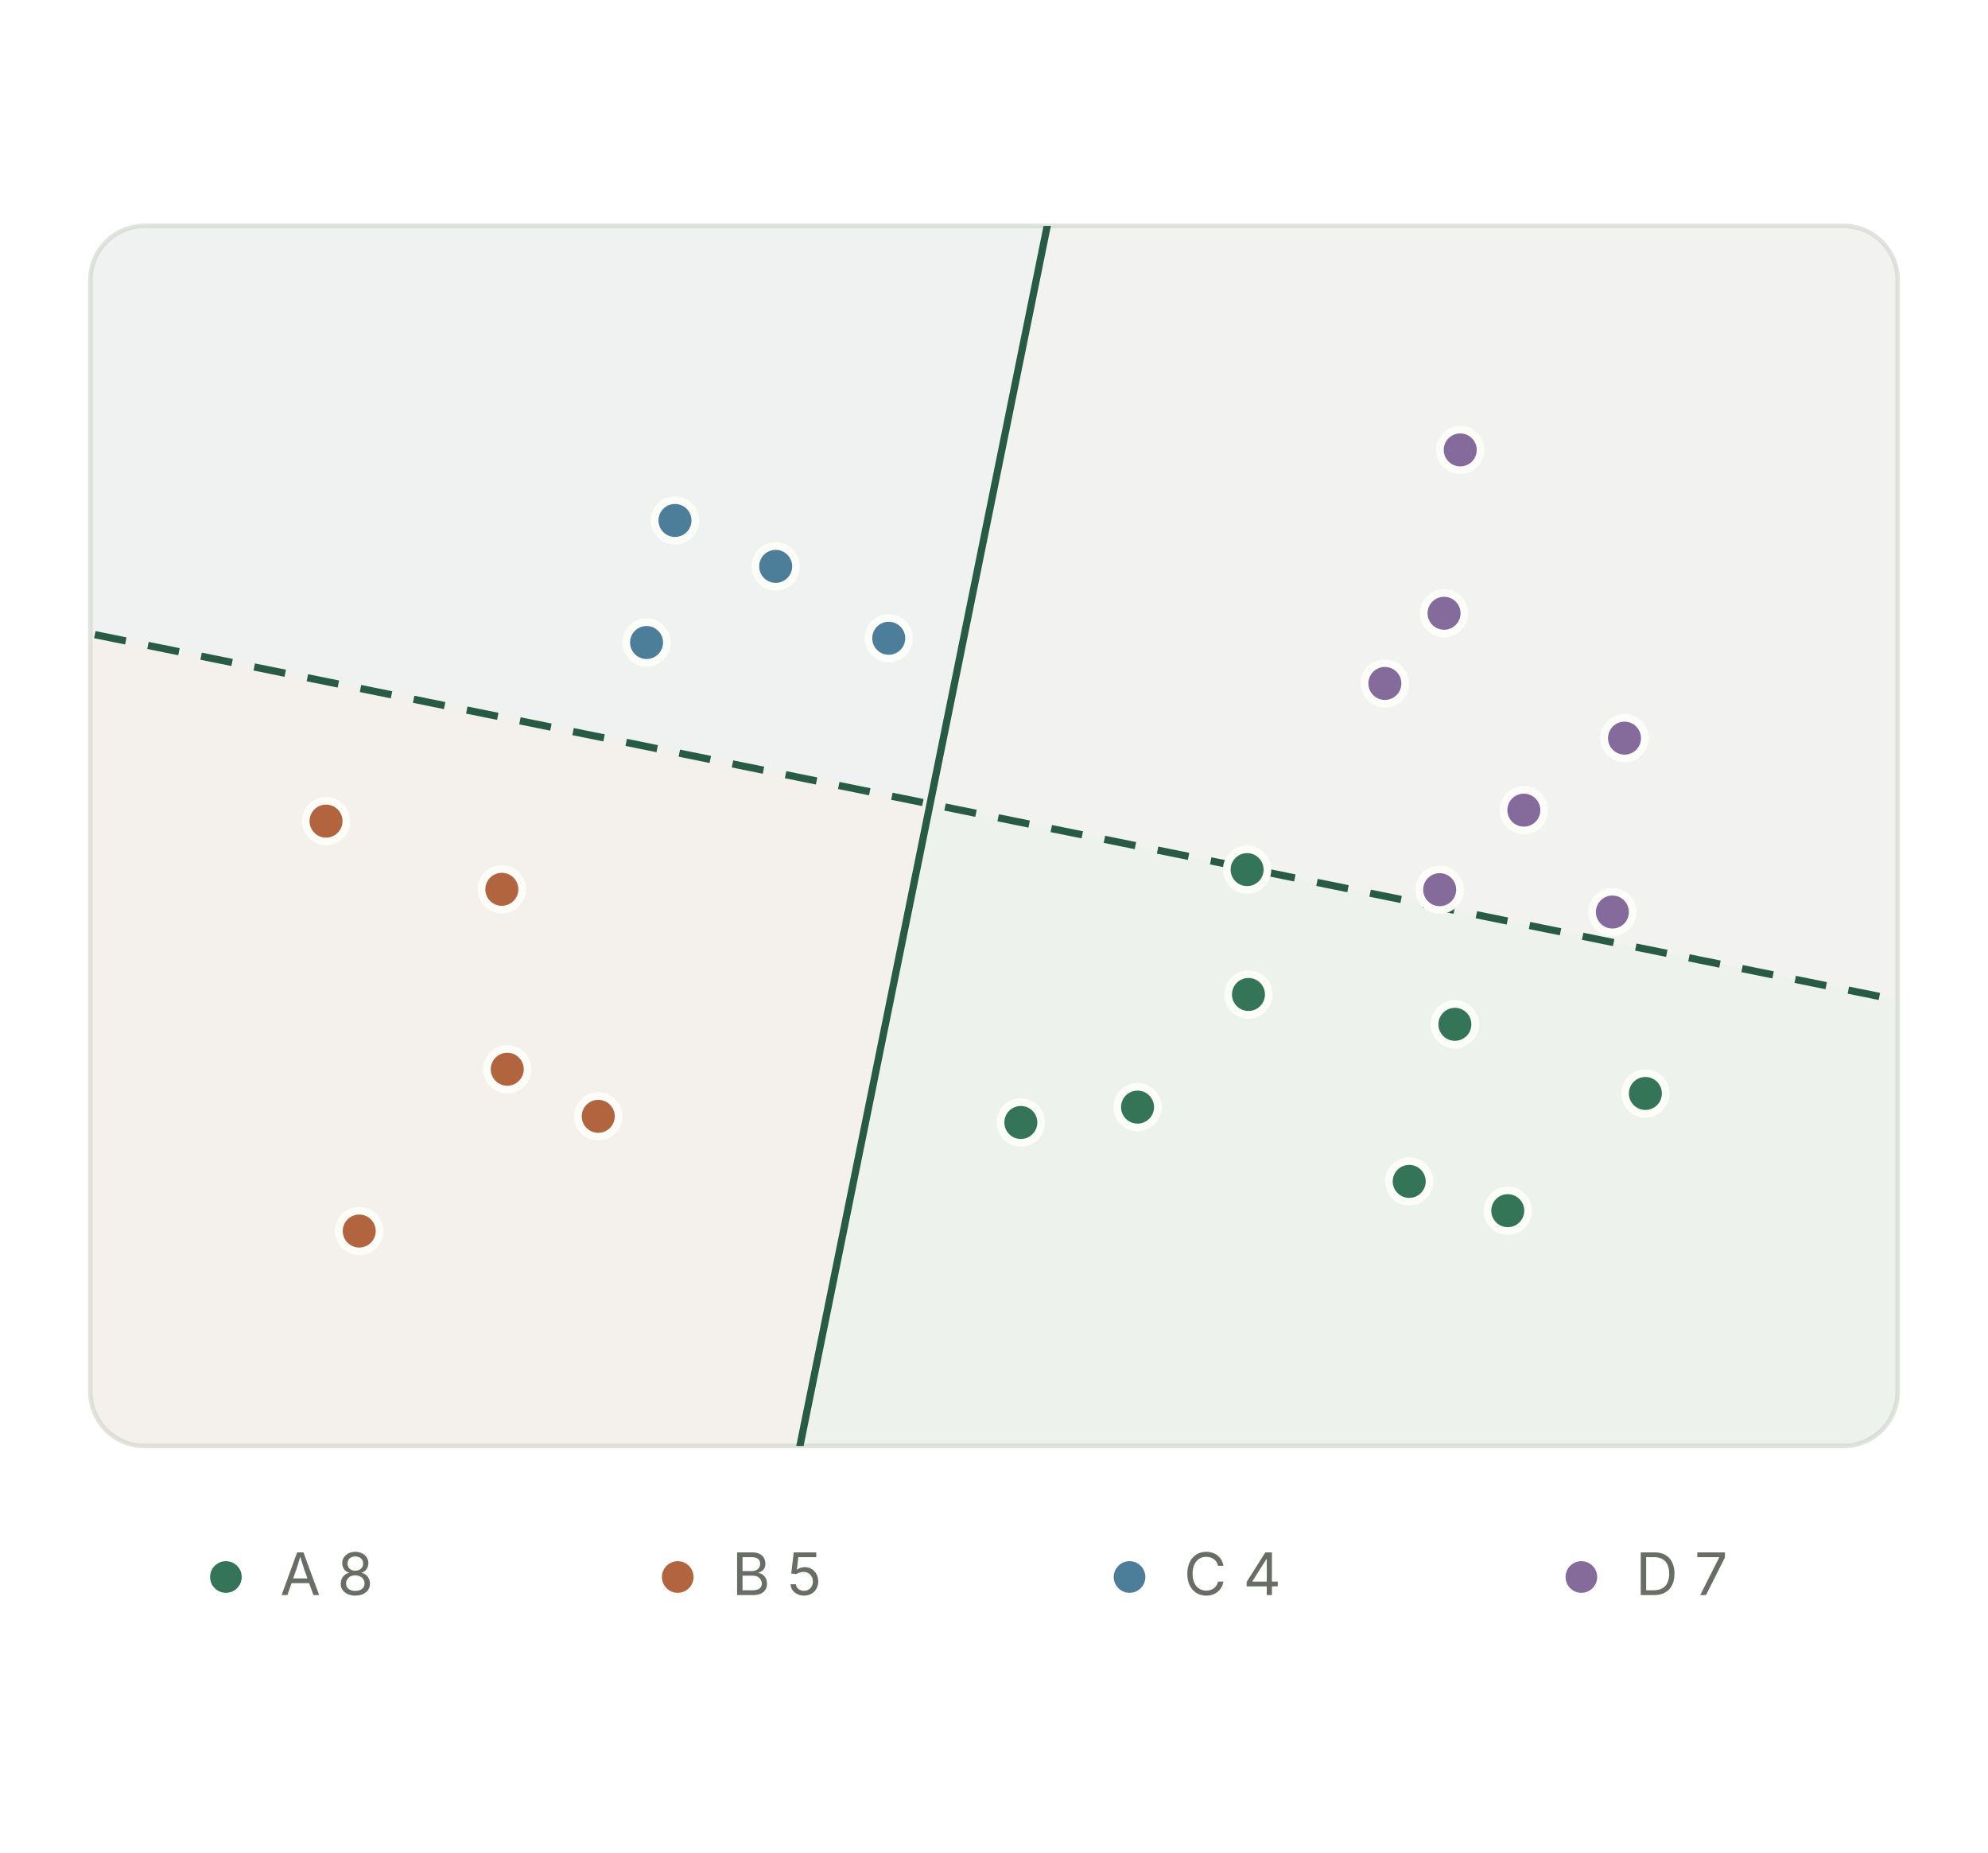
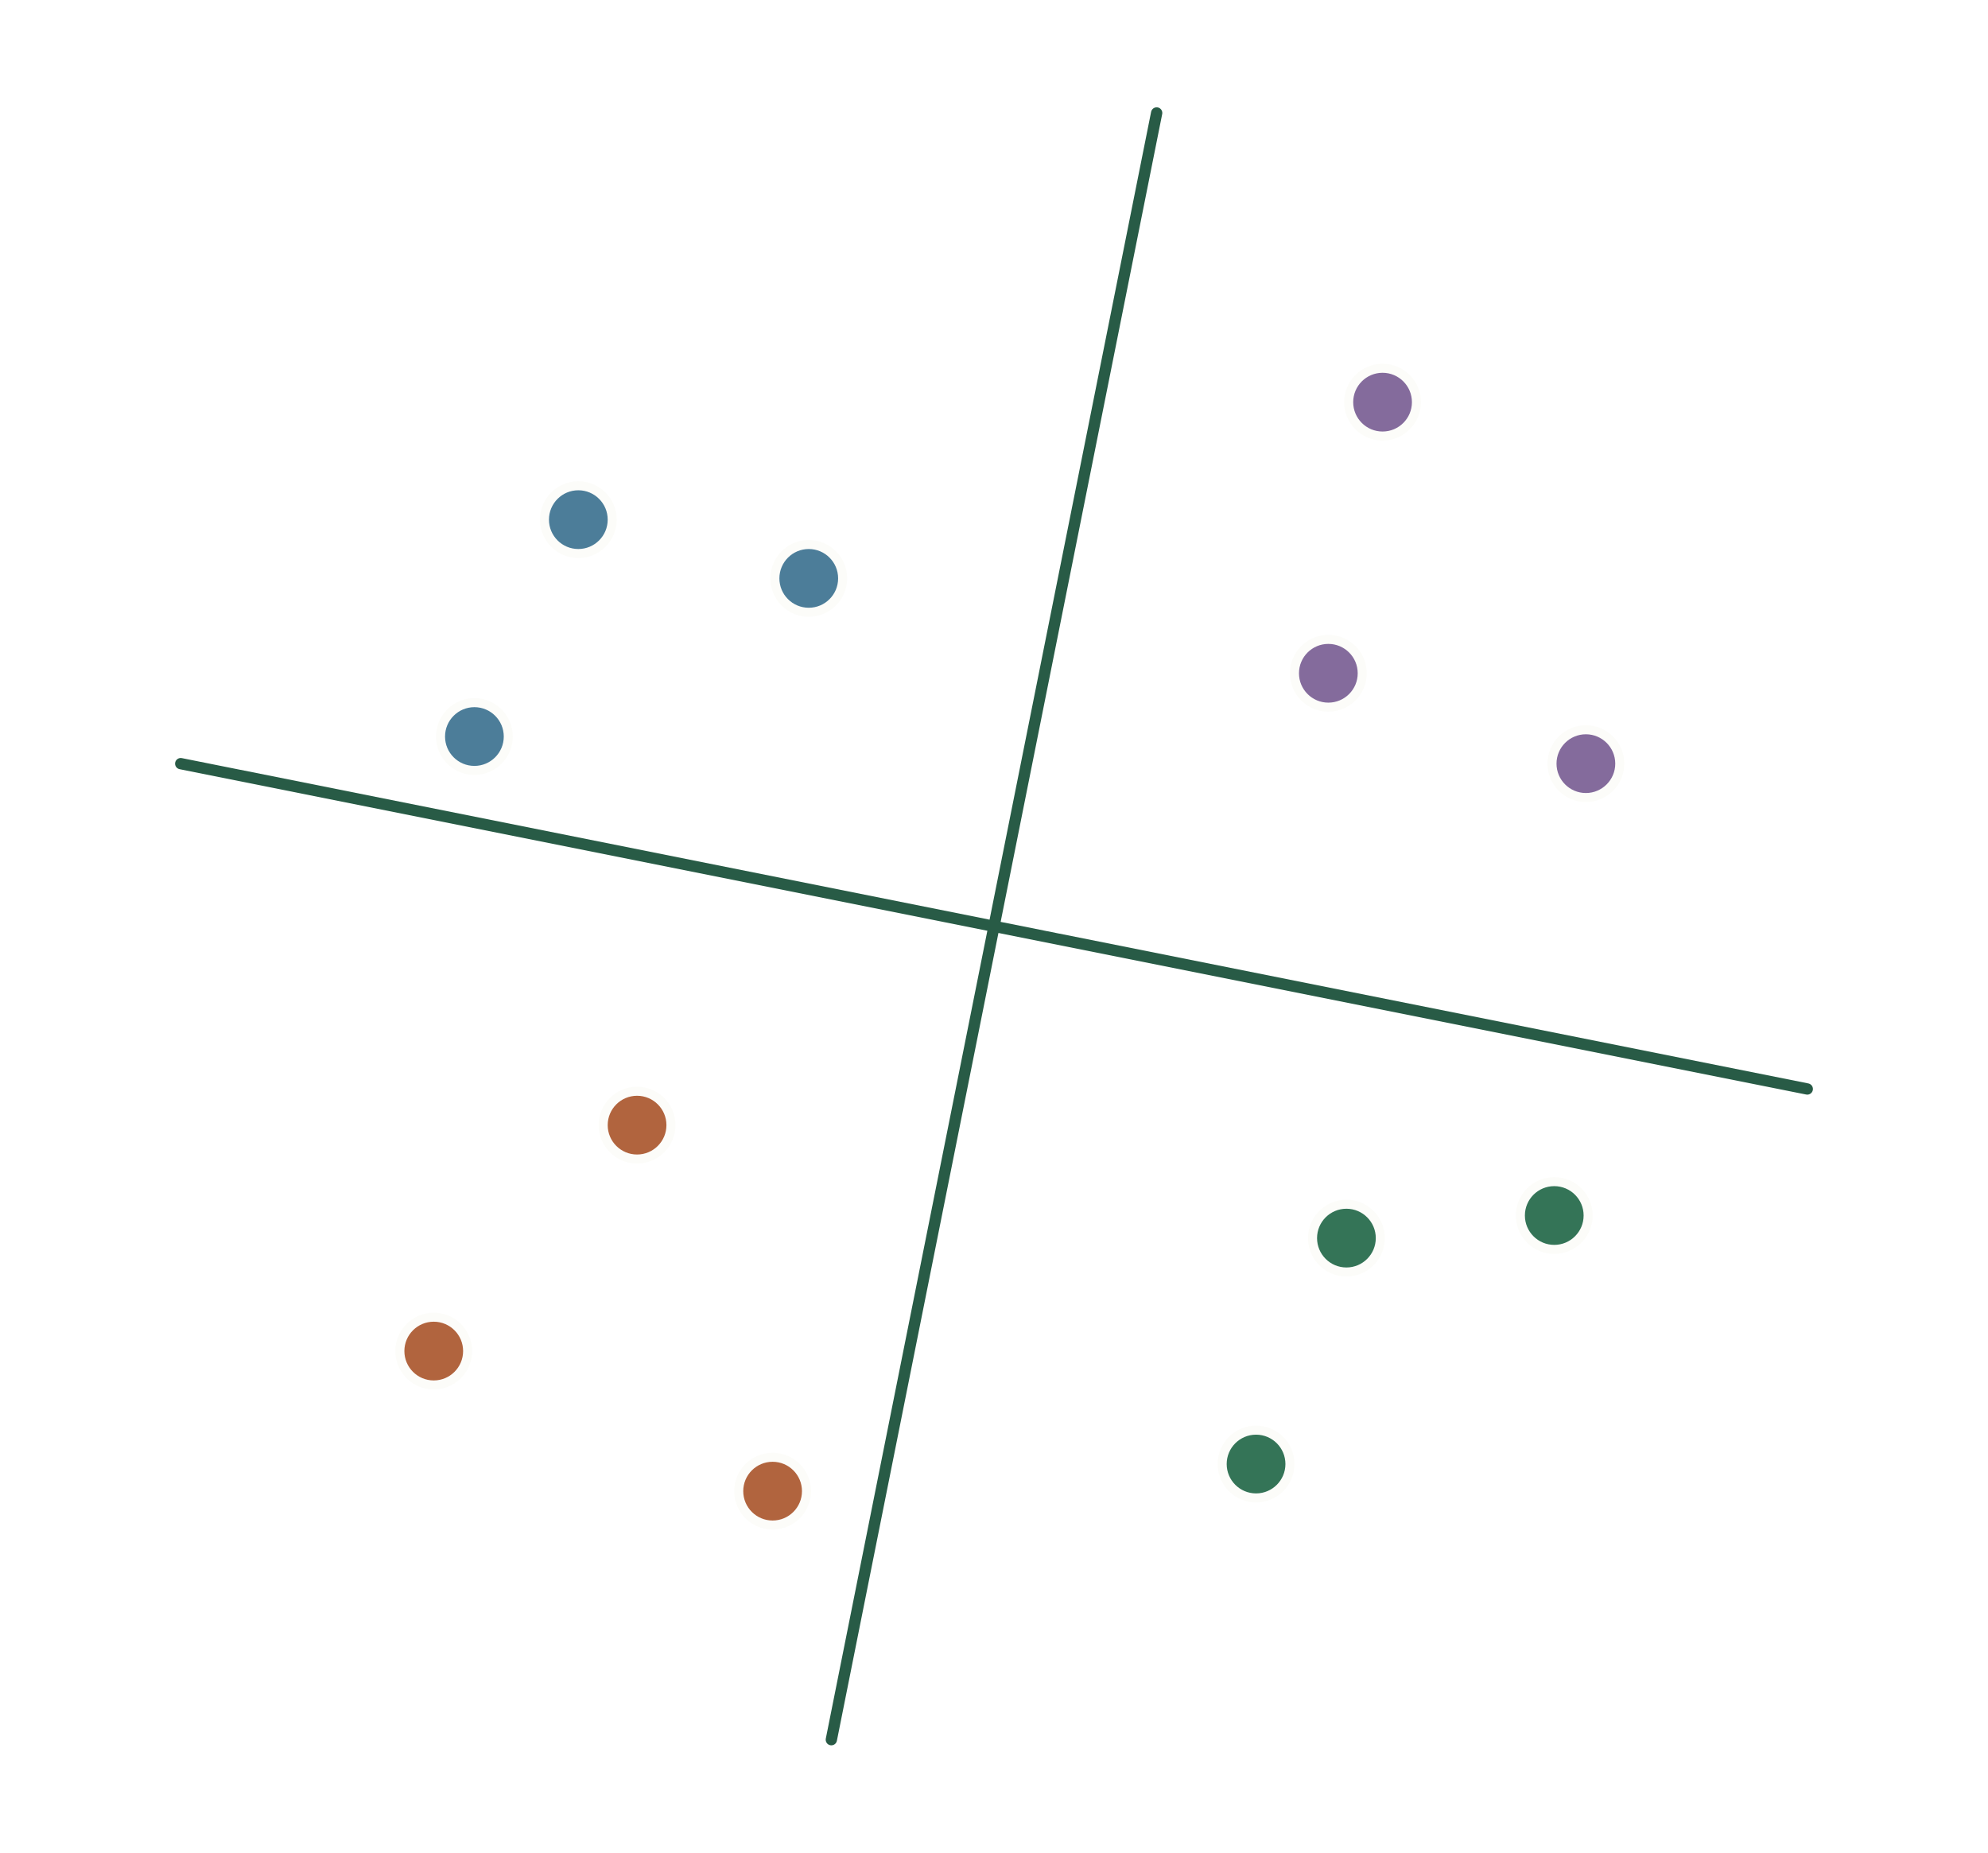
<svg xmlns="http://www.w3.org/2000/svg" width="440" height="410" viewBox="0 0 440 410" role="img" aria-labelledby="title description">
-   <g transform="translate(20 50)">
-     <defs>
-       <clipPath id="field">
-         <rect width="400" height="270" rx="12" />
-       </clipPath>
-     </defs>
-     <rect width="400" height="270" rx="12" fill="#f7f8f3" stroke="#e0e4dc" />
-     <g clip-path="url(#field)">
-       <polygon points="157.05,270 400,270 400,171.33 185.85,127.92" fill="#347457" opacity=".045" />
-       <polygon points="0,270 157.05,270 185.85,127.92 0,90.25" fill="#b1643e" opacity=".045" />
-       <polygon points="185.85,127.92 211.78,0 0,0 0,90.25" fill="#4c7d99" opacity=".045" />
-       <polygon points="400,171.33 400,0 211.78,0 185.85,127.92" fill="#846b9c" opacity=".045" />
-       <path d="M10.1 994.91L361.59 -739.06" stroke="#285b46" stroke-width="1.6" />
-       <path d="M-681.14 -47.82L1052.83 303.67" stroke="#285b46" stroke-width="1.6" stroke-dasharray="7 5" />
-       <circle cx="313.71" cy="217.93" r="4.5" fill="#347457" stroke="#fcfcf9" stroke-width="1.7" />
-       <circle cx="112.41" cy="197.05" r="4.5" fill="#b1643e" stroke="#fcfcf9" stroke-width="1.7" />
-       <circle cx="291.9" cy="211.45" r="4.5" fill="#347457" stroke="#fcfcf9" stroke-width="1.7" />
-       <circle cx="298.64" cy="146.89" r="4.5" fill="#846b9c" stroke="#fcfcf9" stroke-width="1.7" />
-       <circle cx="302.01" cy="176.69" r="4.5" fill="#347457" stroke="#fcfcf9" stroke-width="1.7" />
-       <circle cx="92.27" cy="186.63" r="4.5" fill="#b1643e" stroke="#fcfcf9" stroke-width="1.7" />
-       <circle cx="176.7" cy="91.25" r="4.5" fill="#4c7d99" stroke="#fcfcf9" stroke-width="1.7" />
-       <circle cx="151.68" cy="75.34" r="4.5" fill="#4c7d99" stroke="#fcfcf9" stroke-width="1.7" />
-       <circle cx="256.02" cy="142.45" r="4.5" fill="#347457" stroke="#fcfcf9" stroke-width="1.7" />
-       <circle cx="317.27" cy="129.29" r="4.5" fill="#846b9c" stroke="#fcfcf9" stroke-width="1.7" />
-       <circle cx="91.07" cy="146.81" r="4.5" fill="#b1643e" stroke="#fcfcf9" stroke-width="1.7" />
-       <circle cx="123.1" cy="92.19" r="4.5" fill="#4c7d99" stroke="#fcfcf9" stroke-width="1.7" />
-       <circle cx="59.51" cy="222.44" r="4.5" fill="#b1643e" stroke="#fcfcf9" stroke-width="1.7" />
-       <circle cx="129.39" cy="65.18" r="4.5" fill="#4c7d99" stroke="#fcfcf9" stroke-width="1.7" />
-       <circle cx="231.77" cy="195.01" r="4.5" fill="#347457" stroke="#fcfcf9" stroke-width="1.7" />
-       <circle cx="303.19" cy="49.57" r="4.5" fill="#846b9c" stroke="#fcfcf9" stroke-width="1.7" />
-       <circle cx="339.55" cy="113.36" r="4.5" fill="#846b9c" stroke="#fcfcf9" stroke-width="1.7" />
-       <circle cx="336.87" cy="151.84" r="4.5" fill="#846b9c" stroke="#fcfcf9" stroke-width="1.7" />
-       <circle cx="344.17" cy="191.99" r="4.5" fill="#347457" stroke="#fcfcf9" stroke-width="1.7" />
-       <circle cx="299.61" cy="85.72" r="4.5" fill="#846b9c" stroke="#fcfcf9" stroke-width="1.7" />
-       <circle cx="256.32" cy="170.08" r="4.5" fill="#347457" stroke="#fcfcf9" stroke-width="1.7" />
-       <circle cx="286.51" cy="101.25" r="4.5" fill="#846b9c" stroke="#fcfcf9" stroke-width="1.7" />
-       <circle cx="52.16" cy="131.72" r="4.5" fill="#b1643e" stroke="#fcfcf9" stroke-width="1.7" />
-       <circle cx="205.94" cy="198.41" r="4.5" fill="#347457" stroke="#fcfcf9" stroke-width="1.7" />
+   <path d="M184 385 256 25M40 169 400 241" fill="none" stroke="#285b46" stroke-width="2.5" stroke-linecap="round" />
+   <g stroke="#fcfcf9" stroke-width="2">
+     <g fill="#347457">
+       <circle cx="298" cy="274" r="7.5" />
+       <circle cx="344" cy="269" r="7.5" />
+       <circle cx="278" cy="324" r="7.5" />
+     </g>
+     <g fill="#b1643e">
+       <circle cx="141" cy="249" r="7.5" />
+       <circle cx="96" cy="299" r="7.5" />
+       <circle cx="171" cy="330" r="7.5" />
+     </g>
+     <g fill="#4c7d99">
+       <circle cx="128" cy="115" r="7.5" />
+       <circle cx="179" cy="128" r="7.5" />
+       <circle cx="105" cy="163" r="7.5" />
+     </g>
+     <g fill="#846b9c">
+       <circle cx="306" cy="89" r="7.5" />
+       <circle cx="294" cy="149" r="7.5" />
+       <circle cx="351" cy="169" r="7.5" />
    </g>
  </g>
-   <g transform="translate(50 349)">
-     <circle r="3.5" fill="#347457" />
-     <text x="12" y="4" fill="#686e66" font-size="13" font-family="-apple-system,BlinkMacSystemFont,Segoe UI,sans-serif">A 8</text>
-   </g>
-   <g transform="translate(150 349)">
-     <circle r="3.5" fill="#b1643e" />
-     <text x="12" y="4" fill="#686e66" font-size="13" font-family="-apple-system,BlinkMacSystemFont,Segoe UI,sans-serif">B 5</text>
-   </g>
-   <g transform="translate(250 349)">
-     <circle r="3.5" fill="#4c7d99" />
-     <text x="12" y="4" fill="#686e66" font-size="13" font-family="-apple-system,BlinkMacSystemFont,Segoe UI,sans-serif">C 4</text>
-   </g>
-   <g transform="translate(350 349)">
-     <circle r="3.5" fill="#846b9c" />
-     <text x="12" y="4" fill="#686e66" font-size="13" font-family="-apple-system,BlinkMacSystemFont,Segoe UI,sans-serif">D 7</text>
-   </g>
</svg>
